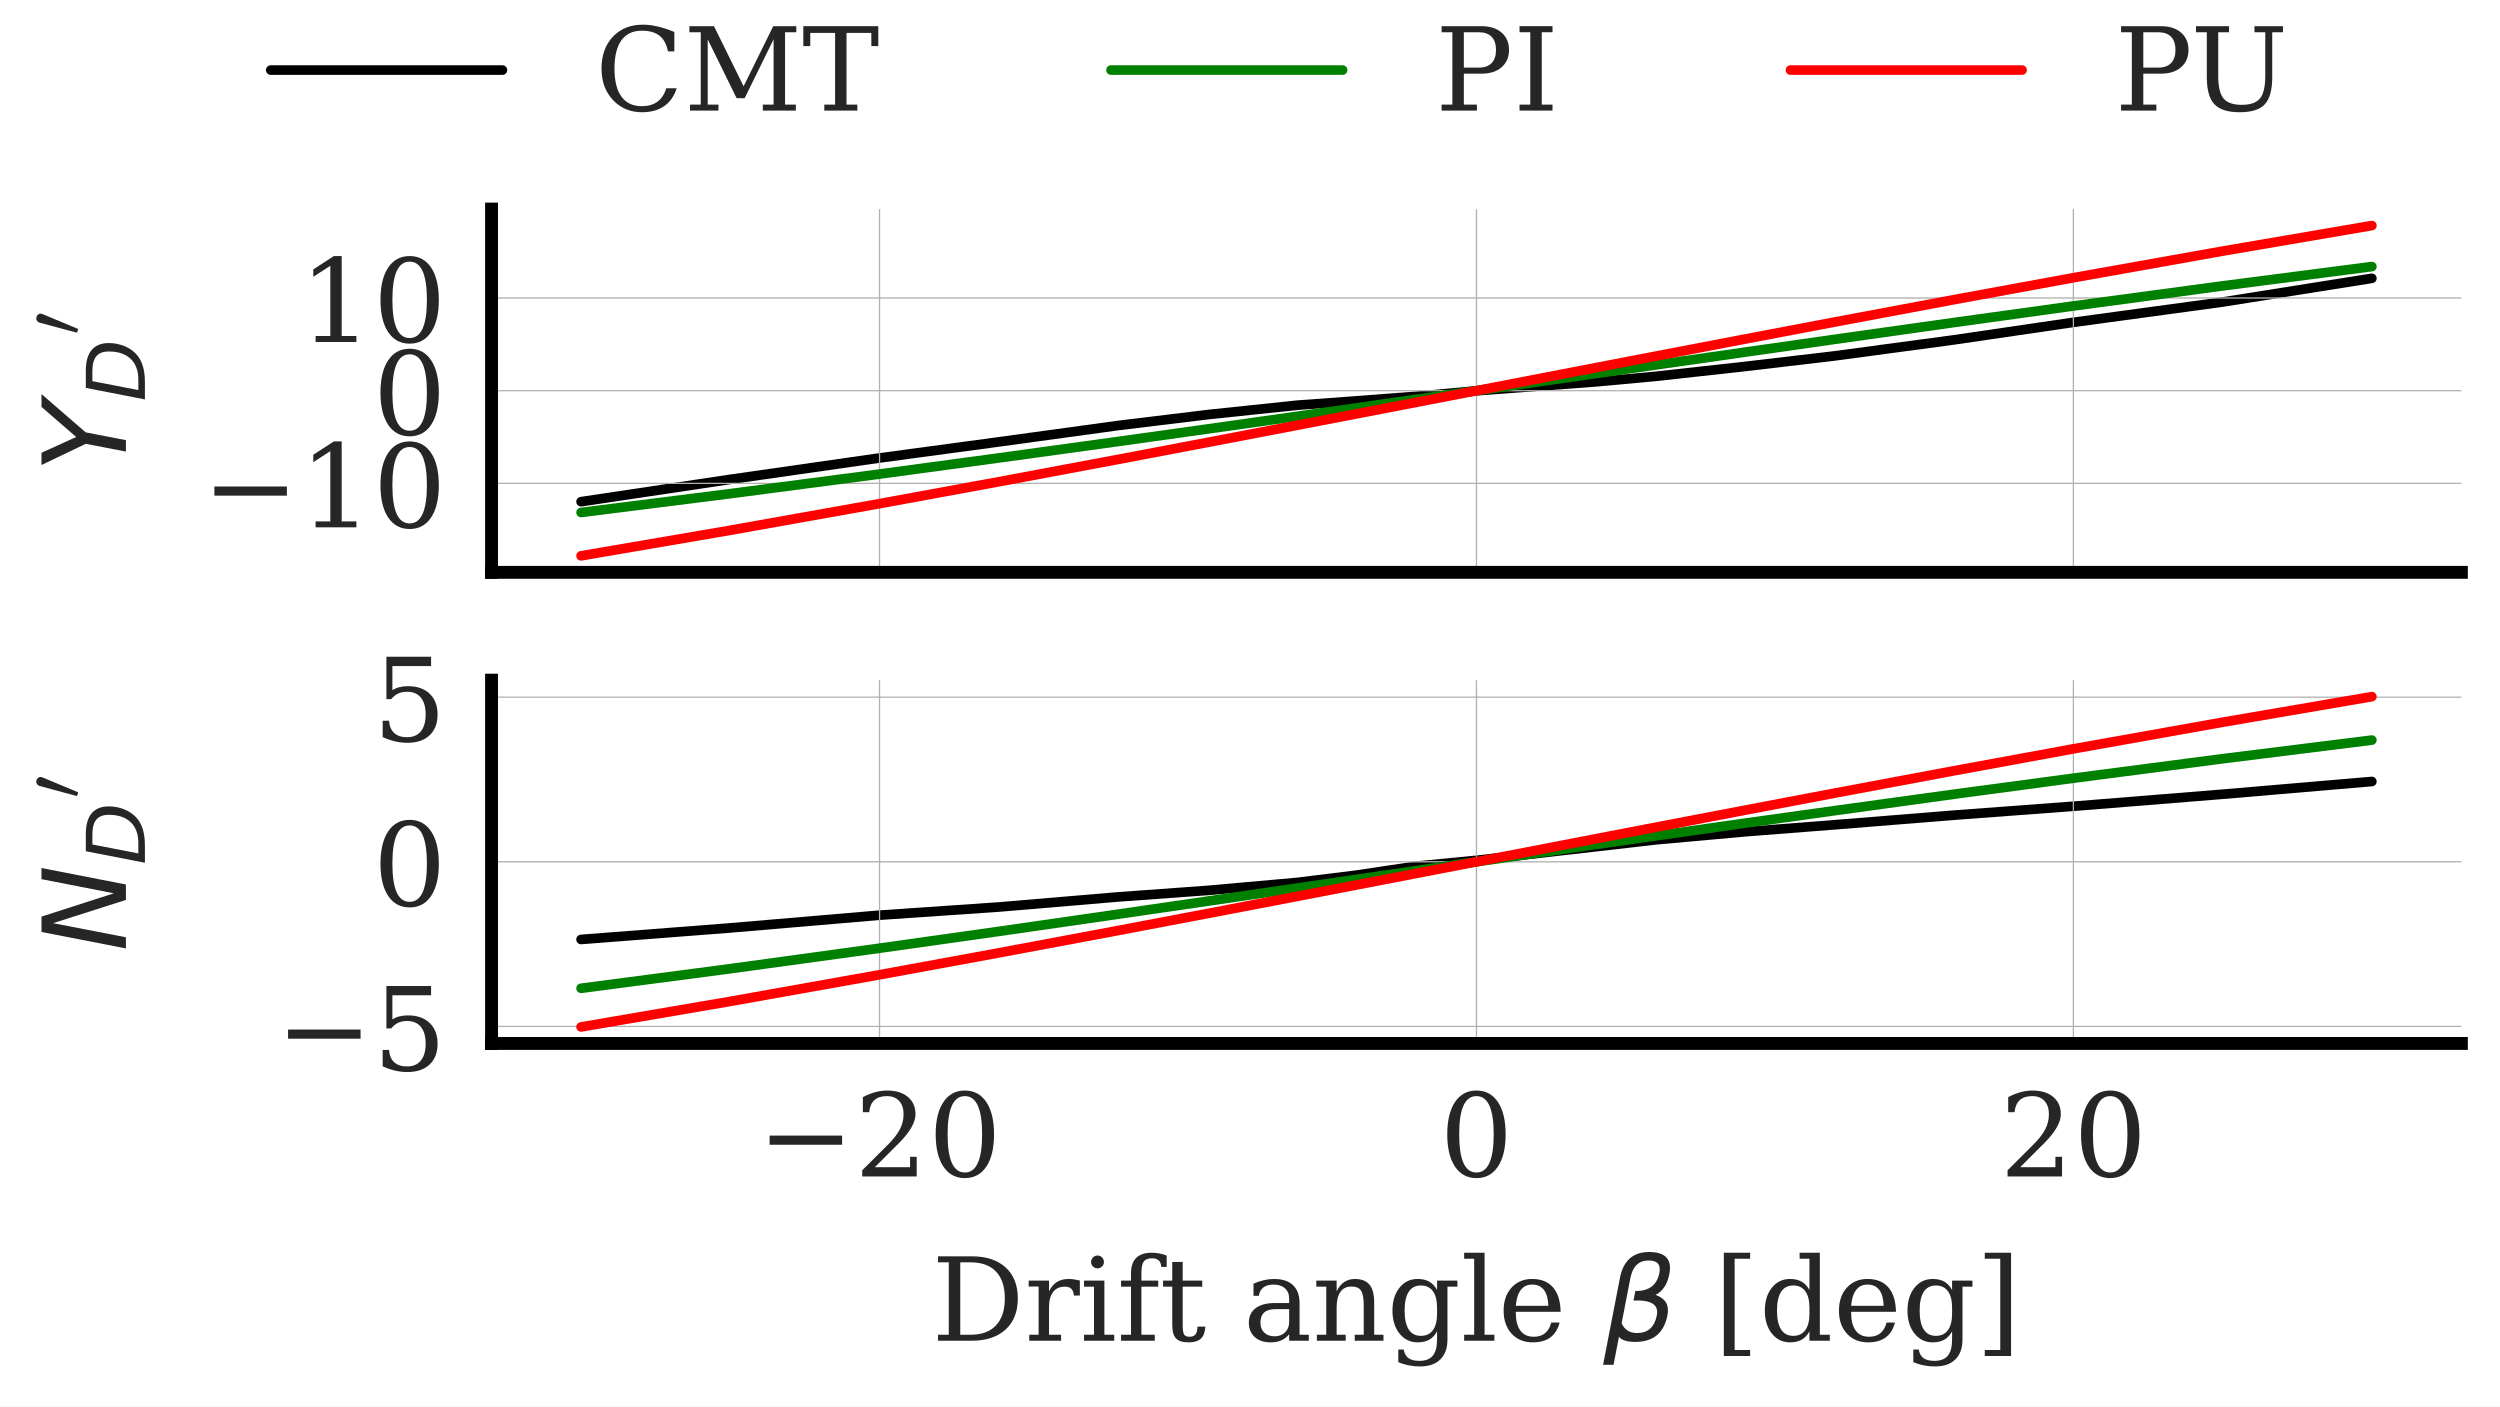
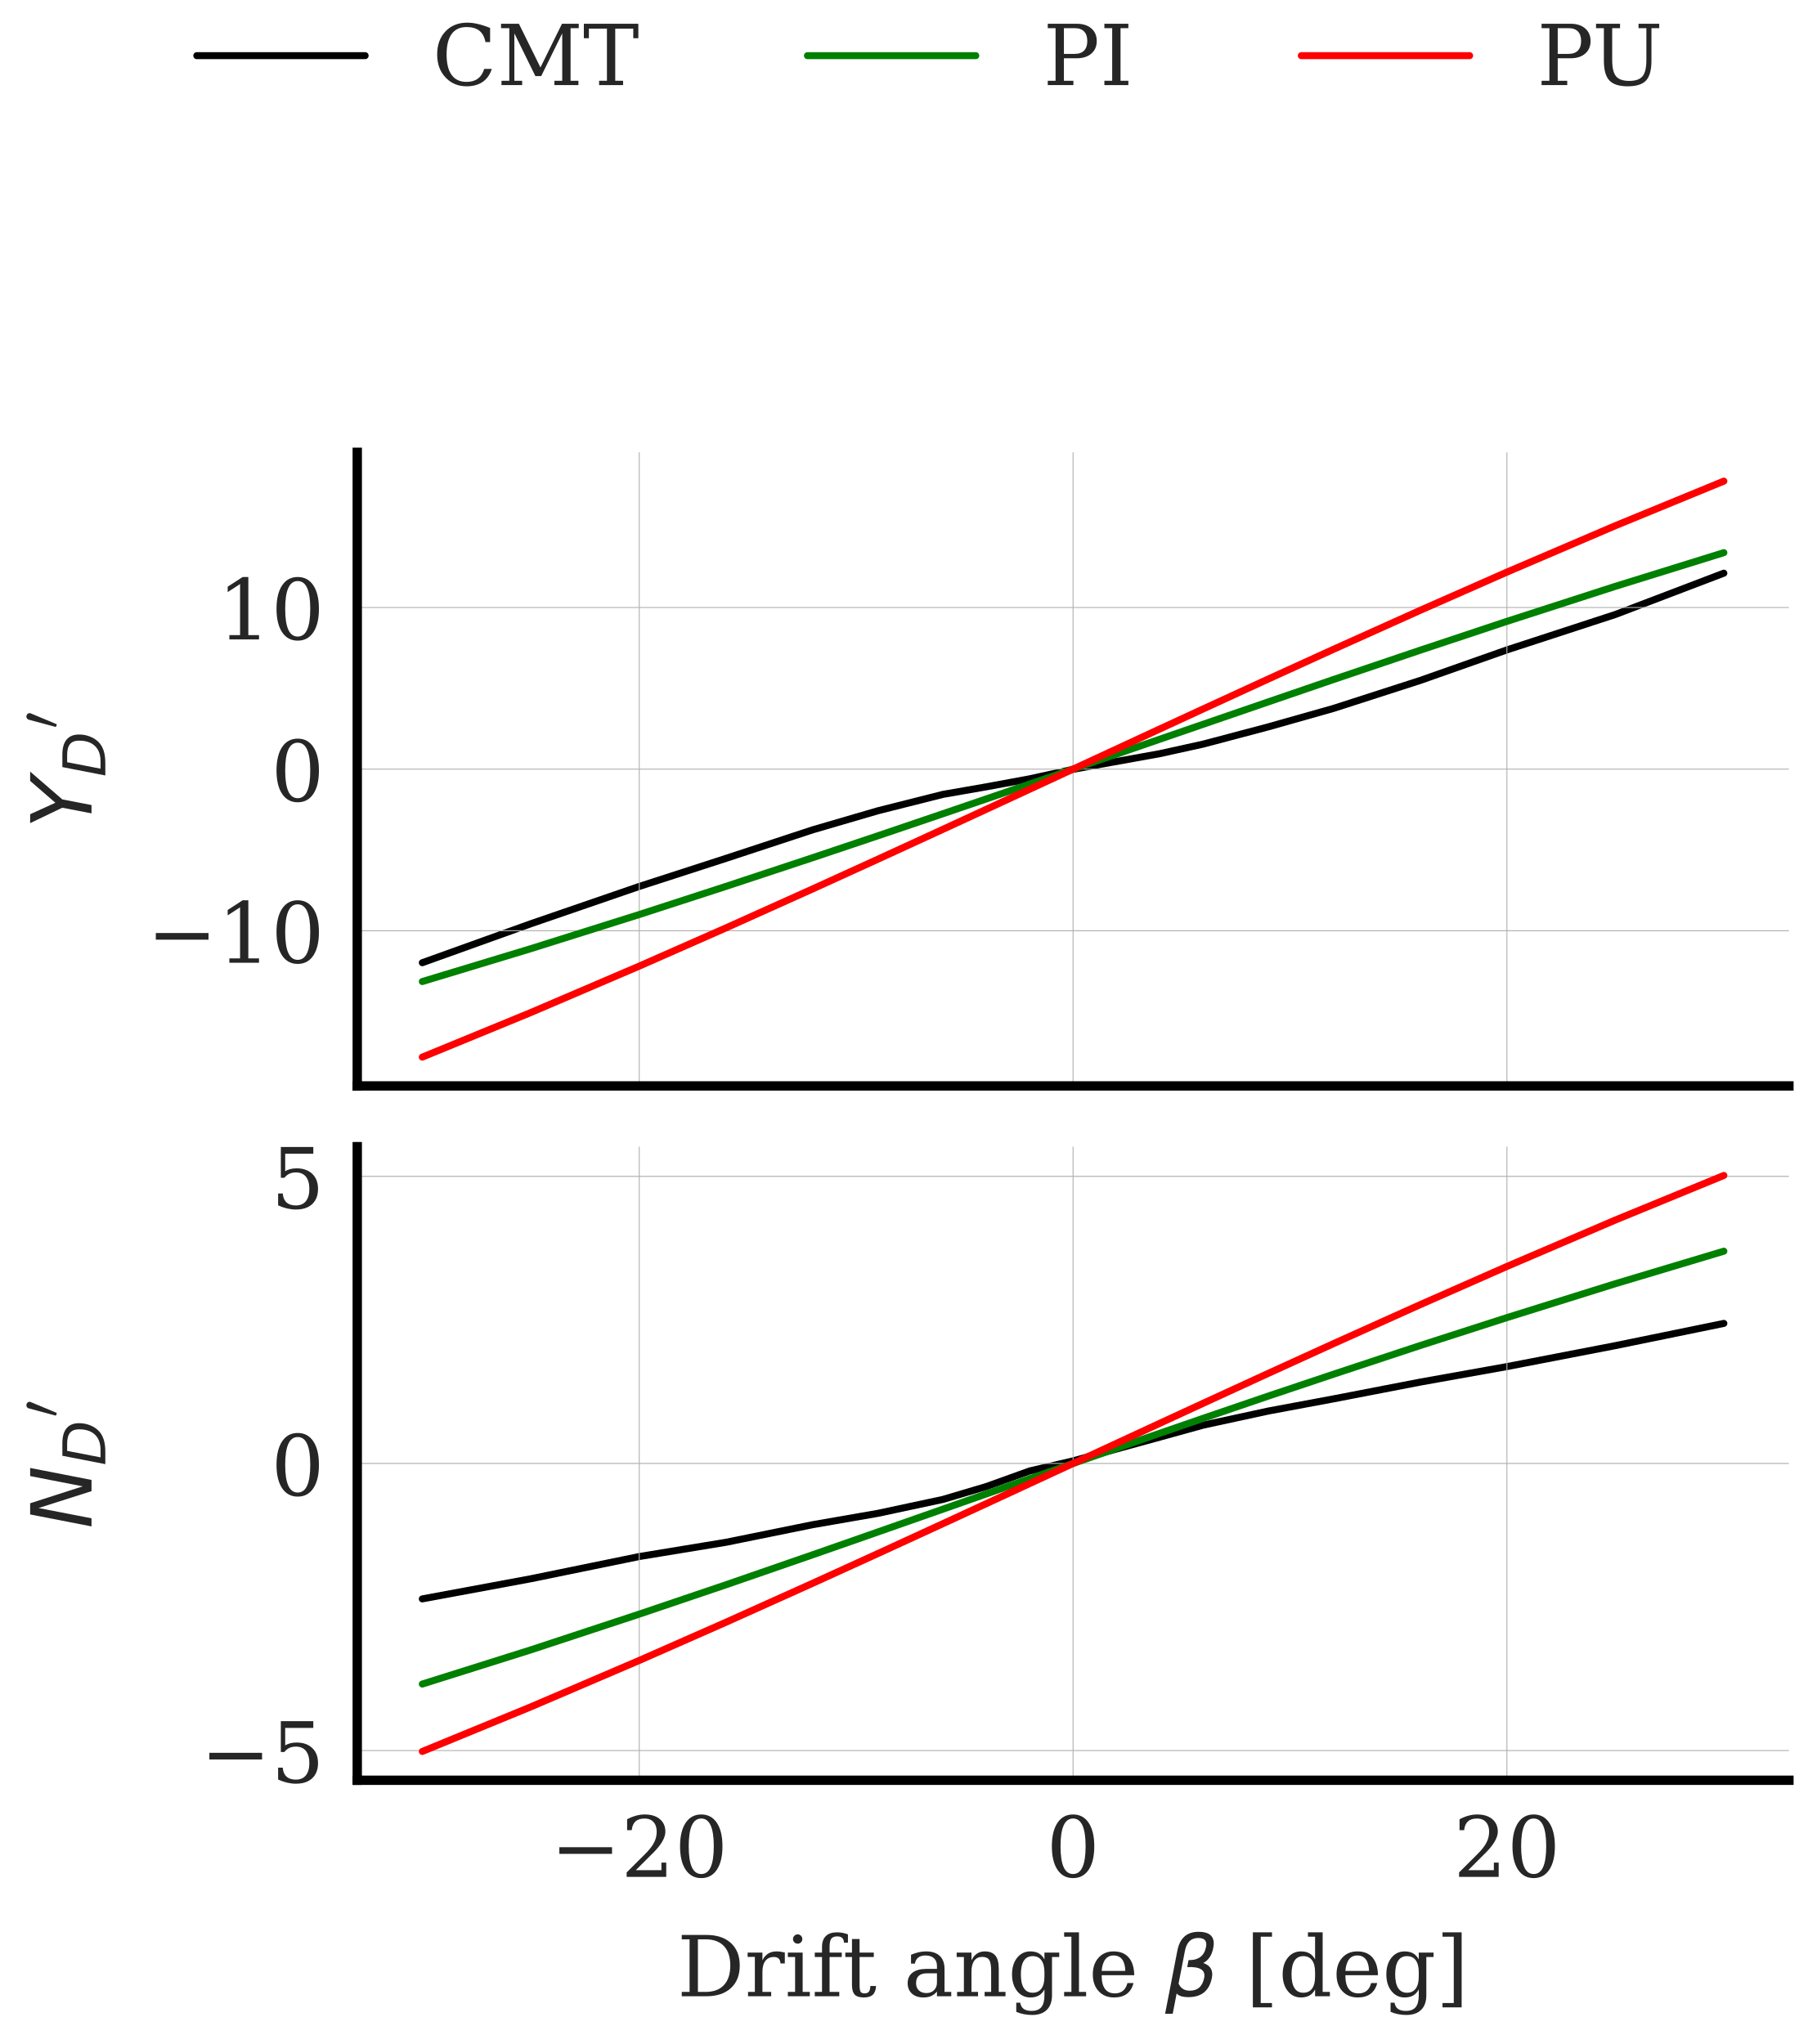
- <svg xmlns="http://www.w3.org/2000/svg" xmlns:xlink="http://www.w3.org/1999/xlink" width="194.31pt" height="109.312pt" viewBox="0 0 194.31 109.312" version="1.1">
+ <svg xmlns="http://www.w3.org/2000/svg" xmlns:xlink="http://www.w3.org/1999/xlink" width="194.31pt" height="218.623pt" viewBox="0 0 194.31 218.623" version="1.1">
  <defs>
    <style type="text/css">*{stroke-linejoin: round; stroke-linecap: butt}</style>
  </defs>
  <g id="figure_1">
    <g id="patch_1">
-       <path d="M 0 109.312  L 194.31 109.312  L 194.31 0  L 0 0  z " style="fill: #ffffff" />
+       <path d="M 0 218.623  L 194.31 218.623  L 194.31 0  L 0 0  z " style="fill: #ffffff" />
    </g>
    <g id="axes_1">
      <g id="patch_2">
-         <path d="M 38.205 44.484  L 191.309 44.484  L 191.309 16.247  L 38.205 16.247  z " style="fill: #ffffff" />
+         <path d="M 38.205 116.148  L 191.309 116.148  L 191.309 48.379  L 38.205 48.379  z " style="fill: #ffffff" />
      </g>
      <g id="line2d_1">
-         <path d="M 184.35 21.633  L 172.751 23.474  L 161.152 25.053  L 151.873 26.415  L 142.594 27.662  L 135.635 28.482  L 128.676 29.251  L 124.036 29.677  L 114.757 30.374  L 110.118 30.798  L 105.478 31.155  L 100.838 31.492  L 93.879 32.223  L 86.92 33.07  L 77.641 34.343  L 68.362 35.595  L 56.763 37.257  L 45.164 38.993  " clip-path="url(#p4f9ad8b077)" style="fill: none; stroke: #000000; stroke-width: 0.75; stroke-linecap: round" />
+         <path d="M 184.35 61.305  L 172.751 65.724  L 161.152 69.512  L 151.873 72.782  L 142.594 75.774  L 135.635 77.743  L 128.676 79.587  L 124.036 80.609  L 114.757 82.283  L 110.118 83.3  L 105.478 84.157  L 100.838 84.965  L 93.879 86.72  L 86.92 88.753  L 77.641 91.808  L 68.362 94.813  L 56.763 98.803  L 45.164 102.969  " clip-path="url(#p0993f2475d)" style="fill: none; stroke: #000000; stroke-width: 0.75; stroke-linecap: round" />
      </g>
      <g id="matplotlib.axis_1">
        <g id="xtick_1">
          <g id="line2d_2">
-             <path d="M 68.362 44.484  L 68.362 16.247  " clip-path="url(#p4f9ad8b077)" style="fill: none; stroke: #b0b0b0; stroke-width: 0.1; stroke-linecap: round" />
+             <path d="M 68.362 116.148  L 68.362 48.379  " clip-path="url(#p0993f2475d)" style="fill: none; stroke: #b0b0b0; stroke-width: 0.1; stroke-linecap: round" />
          </g>
          <g id="line2d_3" />
        </g>
        <g id="xtick_2">
          <g id="line2d_4">
-             <path d="M 114.757 44.484  L 114.757 16.247  " clip-path="url(#p4f9ad8b077)" style="fill: none; stroke: #b0b0b0; stroke-width: 0.1; stroke-linecap: round" />
+             <path d="M 114.757 116.148  L 114.757 48.379  " clip-path="url(#p0993f2475d)" style="fill: none; stroke: #b0b0b0; stroke-width: 0.1; stroke-linecap: round" />
          </g>
          <g id="line2d_5" />
        </g>
        <g id="xtick_3">
          <g id="line2d_6">
-             <path d="M 161.152 44.484  L 161.152 16.247  " clip-path="url(#p4f9ad8b077)" style="fill: none; stroke: #b0b0b0; stroke-width: 0.1; stroke-linecap: round" />
+             <path d="M 161.152 116.148  L 161.152 48.379  " clip-path="url(#p0993f2475d)" style="fill: none; stroke: #b0b0b0; stroke-width: 0.1; stroke-linecap: round" />
          </g>
          <g id="line2d_7" />
        </g>
      </g>
      <g id="matplotlib.axis_2">
        <g id="ytick_1">
          <g id="line2d_8">
-             <path d="M 38.205 37.57  L 191.309 37.57  " clip-path="url(#p4f9ad8b077)" style="fill: none; stroke: #b0b0b0; stroke-width: 0.1; stroke-linecap: round" />
+             <path d="M 38.205 99.552  L 191.309 99.552  " clip-path="url(#p0993f2475d)" style="fill: none; stroke: #b0b0b0; stroke-width: 0.1; stroke-linecap: round" />
          </g>
          <g id="line2d_9" />
          <g id="text_1">
-             <g style="fill: #262626" transform="translate(15.71055 40.98881) scale(0.09 -0.09)">
+             <g style="fill: #262626" transform="translate(15.71055 102.9715) scale(0.09 -0.09)">
              <defs>
                <path id="DejaVuSerif-2212" d="M 678 2259  L 4684 2259  L 4684 1753  L 678 1753  L 678 2259  z " transform="scale(0.015625)" />
                <path id="DejaVuSerif-31" d="M 909 0  L 909 331  L 1722 331  L 1722 4213  L 781 3603  L 781 4013  L 1919 4750  L 2350 4750  L 2350 331  L 3163 331  L 3163 0  L 909 0  z " transform="scale(0.015625)" />
                <path id="DejaVuSerif-30" d="M 2034 219  Q 2513 219 2750 744  Q 2988 1269 2988 2328  Q 2988 3391 2750 3916  Q 2513 4441 2034 4441  Q 1556 4441 1318 3916  Q 1081 3391 1081 2328  Q 1081 1269 1318 744  Q 1556 219 2034 219  z M 2034 -91  Q 1275 -91 848 546  Q 422 1184 422 2328  Q 422 3475 848 4112  Q 1275 4750 2034 4750  Q 2797 4750 3222 4112  Q 3647 3475 3647 2328  Q 3647 1184 3222 546  Q 2797 -91 2034 -91  z " transform="scale(0.015625)" />
              </defs>
              <use xlink:href="#DejaVuSerif-2212" />
              <use xlink:href="#DejaVuSerif-31" x="83.789" />
              <use xlink:href="#DejaVuSerif-30" x="147.412" />
            </g>
          </g>
        </g>
        <g id="ytick_2">
          <g id="line2d_10">
-             <path d="M 38.205 30.366  L 191.309 30.366  " clip-path="url(#p4f9ad8b077)" style="fill: none; stroke: #b0b0b0; stroke-width: 0.1; stroke-linecap: round" />
+             <path d="M 38.205 82.263  L 191.309 82.263  " clip-path="url(#p0993f2475d)" style="fill: none; stroke: #b0b0b0; stroke-width: 0.1; stroke-linecap: round" />
          </g>
          <g id="line2d_11" />
          <g id="text_2">
-             <g style="fill: #262626" transform="translate(28.97852 33.78508) scale(0.09 -0.09)">
+             <g style="fill: #262626" transform="translate(28.97852 85.6827) scale(0.09 -0.09)">
              <use xlink:href="#DejaVuSerif-30" />
            </g>
          </g>
        </g>
        <g id="ytick_3">
          <g id="line2d_12">
-             <path d="M 38.205 23.162  L 191.309 23.162  " clip-path="url(#p4f9ad8b077)" style="fill: none; stroke: #b0b0b0; stroke-width: 0.1; stroke-linecap: round" />
+             <path d="M 38.205 64.975  L 191.309 64.975  " clip-path="url(#p0993f2475d)" style="fill: none; stroke: #b0b0b0; stroke-width: 0.1; stroke-linecap: round" />
          </g>
          <g id="line2d_13" />
          <g id="text_3">
-             <g style="fill: #262626" transform="translate(23.25227 26.58134) scale(0.09 -0.09)">
+             <g style="fill: #262626" transform="translate(23.25227 68.39385) scale(0.09 -0.09)">
              <use xlink:href="#DejaVuSerif-31" />
              <use xlink:href="#DejaVuSerif-30" x="63.623" />
            </g>
          </g>
        </g>
        <g id="text_4">
-           <g style="fill: #262626" transform="translate(9.838834 36.71078) rotate(-90) scale(0.09 -0.09)">
+           <g style="fill: #262626" transform="translate(9.838834 88.6084) rotate(-90) scale(0.09 -0.09)">
            <defs>
              <path id="DejaVuSans-Oblique-59" d="M 403 4666  L 1081 4666  L 1953 2747  L 3616 4666  L 4325 4666  L 2209 2222  L 1778 0  L 1147 0  L 1575 2222  L 403 4666  z " transform="scale(0.015625)" />
              <path id="DejaVuSans-Oblique-44" d="M 1081 4666  L 2438 4666  Q 3519 4666 4070 4208  Q 4622 3750 4622 2847  Q 4622 2250 4412 1698  Q 4203 1147 3834 769  Q 3463 381 2891 190  Q 2319 0 1538 0  L 172 0  L 1081 4666  z M 1613 4147  L 909 519  L 1734 519  Q 2794 519 3375 1128  Q 3956 1738 3956 2847  Q 3956 3519 3581 3833  Q 3206 4147 2406 4147  L 1613 4147  z " transform="scale(0.015625)" />
              <path id="Cmsy10-30" d="M 225 347  Q 184 359 184 409  L 966 3316  Q 1003 3434 1093 3506  Q 1184 3578 1300 3578  Q 1450 3578 1564 3479  Q 1678 3381 1678 3231  Q 1678 3166 1644 3084  L 488 319  Q 466 275 428 275  Q 394 275 320 306  Q 247 338 225 347  z " transform="scale(0.015625)" />
            </defs>
            <use xlink:href="#DejaVuSans-Oblique-59" transform="translate(0 0.584375)" />
            <use xlink:href="#DejaVuSans-Oblique-44" transform="translate(61.08398 -15.82188) scale(0.7)" />
            <use xlink:href="#Cmsy10-30" transform="translate(118.6768 38.86563) scale(0.7)" />
          </g>
        </g>
      </g>
      <g id="line2d_14">
-         <path d="M 184.35 20.719  L 172.751 22.22  L 161.152 23.781  L 151.873 25.067  L 142.594 26.375  L 135.635 27.369  L 128.676 28.366  L 124.036 29.032  L 114.757 30.366  L 110.118 31.03  L 105.478 31.693  L 100.838 32.354  L 93.879 33.338  L 86.92 34.312  L 77.641 35.591  L 68.362 36.846  L 56.763 38.368  L 45.164 39.833  " clip-path="url(#p4f9ad8b077)" style="fill: none; stroke: #008000; stroke-width: 0.75; stroke-linecap: round" />
+         <path d="M 184.35 59.112  L 172.751 62.713  L 161.152 66.46  L 151.873 69.547  L 142.594 72.685  L 135.635 75.071  L 128.676 77.464  L 124.036 79.063  L 114.757 82.263  L 110.118 83.859  L 105.478 85.45  L 100.838 87.035  L 93.879 89.397  L 86.92 91.734  L 77.641 94.805  L 68.362 97.817  L 56.763 101.469  L 45.164 104.984  " clip-path="url(#p0993f2475d)" style="fill: none; stroke: #008000; stroke-width: 0.75; stroke-linecap: round" />
      </g>
      <g id="line2d_15">
-         <path d="M 184.35 17.531  L 172.751 19.517  L 161.152 21.586  L 151.873 23.29  L 142.594 25.029  L 135.635 26.35  L 128.676 27.683  L 124.036 28.575  L 114.757 30.366  L 110.118 31.262  L 105.478 32.156  L 100.838 33.049  L 93.879 34.381  L 86.92 35.703  L 77.641 37.441  L 68.362 39.145  L 56.763 41.214  L 45.164 43.201  " clip-path="url(#p4f9ad8b077)" style="fill: none; stroke: #ff0000; stroke-width: 0.75; stroke-linecap: round" />
+         <path d="M 184.35 51.46  L 172.751 56.227  L 161.152 61.192  L 151.873 65.282  L 142.594 69.454  L 135.635 72.626  L 128.676 75.824  L 124.036 77.966  L 114.757 82.263  L 110.118 84.413  L 105.478 86.561  L 100.838 88.703  L 93.879 91.901  L 86.92 95.072  L 77.641 99.245  L 68.362 103.334  L 56.763 108.3  L 45.164 113.067  " clip-path="url(#p0993f2475d)" style="fill: none; stroke: #ff0000; stroke-width: 0.75; stroke-linecap: round" />
      </g>
      <g id="patch_3">
-         <path d="M 38.205 44.484  L 38.205 16.247  " style="fill: none; stroke: #000000; stroke-linejoin: miter; stroke-linecap: square" />
+         <path d="M 38.205 116.148  L 38.205 48.379  " style="fill: none; stroke: #000000; stroke-linejoin: miter; stroke-linecap: square" />
      </g>
      <g id="patch_4">
-         <path d="M 38.205 44.484  L 191.309 44.484  " style="fill: none; stroke: #000000; stroke-linejoin: miter; stroke-linecap: square" />
+         <path d="M 38.205 116.148  L 191.309 116.148  " style="fill: none; stroke: #000000; stroke-linejoin: miter; stroke-linecap: square" />
      </g>
      <g id="legend_1">
        <g id="line2d_16">
-           <path d="M 21.047 5.446  L 30.047 5.446  L 39.047 5.446  " style="fill: none; stroke: #000000; stroke-width: 0.75; stroke-linecap: round" />
+           <path d="M 21.047 5.953  L 30.047 5.953  L 39.047 5.953  " style="fill: none; stroke: #000000; stroke-width: 0.75; stroke-linecap: round" />
        </g>
        <g id="text_5">
-           <g style="fill: #262626" transform="translate(46.24748 8.596231) scale(0.09 -0.09)">
+           <g style="fill: #262626" transform="translate(46.24748 9.103033) scale(0.09 -0.09)">
            <defs>
              <path id="DejaVuSerif-43" d="M 4513 1234  Q 4306 581 3820 245  Q 3334 -91 2591 -91  Q 2134 -91 1743 65  Q 1353 222 1050 525  Q 700 875 529 1320  Q 359 1766 359 2328  Q 359 3416 987 4083  Q 1616 4750 2644 4750  Q 3025 4750 3456 4650  Q 3888 4550 4384 4347  L 4384 3272  L 4031 3272  Q 3916 3859 3567 4137  Q 3219 4416 2591 4416  Q 1844 4416 1459 3886  Q 1075 3356 1075 2328  Q 1075 1303 1459 773  Q 1844 244 2591 244  Q 3113 244 3450 492  Q 3788 741 3938 1234  L 4513 1234  z " transform="scale(0.015625)" />
              <path id="DejaVuSerif-4d" d="M 353 0  L 353 331  L 947 331  L 947 4331  L 319 4331  L 319 4666  L 1678 4666  L 3316 1344  L 4953 4666  L 6228 4666  L 6228 4331  L 5606 4331  L 5606 331  L 6203 331  L 6203 0  L 4378 0  L 4378 331  L 4972 331  L 4972 3938  L 3372 684  L 2931 684  L 1331 3938  L 1331 331  L 1925 331  L 1925 0  L 353 0  z " transform="scale(0.015625)" />
              <path id="DejaVuSerif-54" d="M 1222 0  L 1222 331  L 1819 331  L 1819 4294  L 447 4294  L 447 3566  L 63 3566  L 63 4666  L 4206 4666  L 4206 3566  L 3822 3566  L 3822 4294  L 2450 4294  L 2450 331  L 3047 331  L 3047 0  L 1222 0  z " transform="scale(0.015625)" />
            </defs>
            <use xlink:href="#DejaVuSerif-43" />
            <use xlink:href="#DejaVuSerif-4d" x="76.514" />
            <use xlink:href="#DejaVuSerif-54" x="178.906" />
          </g>
        </g>
        <g id="line2d_17">
-           <path d="M 86.352 5.446  L 95.352 5.446  L 104.352 5.446  " style="fill: none; stroke: #008000; stroke-width: 0.75; stroke-linecap: round" />
+           <path d="M 86.352 5.953  L 95.352 5.953  L 104.352 5.953  " style="fill: none; stroke: #008000; stroke-width: 0.75; stroke-linecap: round" />
        </g>
        <g id="text_6">
-           <g style="fill: #262626" transform="translate(111.5523 8.596231) scale(0.09 -0.09)">
+           <g style="fill: #262626" transform="translate(111.5523 9.103033) scale(0.09 -0.09)">
            <defs>
              <path id="DejaVuSerif-50" d="M 1581 2375  L 2406 2375  Q 2872 2375 3115 2626  Q 3359 2878 3359 3353  Q 3359 3831 3115 4081  Q 2872 4331 2406 4331  L 1581 4331  L 1581 2375  z M 353 0  L 353 331  L 947 331  L 947 4331  L 353 4331  L 353 4666  L 2559 4666  Q 3259 4666 3668 4311  Q 4078 3956 4078 3353  Q 4078 2753 3668 2397  Q 3259 2041 2559 2041  L 1581 2041  L 1581 331  L 2303 331  L 2303 0  L 353 0  z " transform="scale(0.015625)" />
              <path id="DejaVuSerif-49" d="M 1581 331  L 2175 331  L 2175 0  L 353 0  L 353 331  L 947 331  L 947 4331  L 353 4331  L 353 4666  L 2175 4666  L 2175 4331  L 1581 4331  L 1581 331  z " transform="scale(0.015625)" />
            </defs>
            <use xlink:href="#DejaVuSerif-50" />
            <use xlink:href="#DejaVuSerif-49" x="67.285" />
          </g>
        </g>
        <g id="line2d_18">
-           <path d="M 139.163 5.446  L 148.163 5.446  L 157.163 5.446  " style="fill: none; stroke: #ff0000; stroke-width: 0.75; stroke-linecap: round" />
+           <path d="M 139.163 5.953  L 148.163 5.953  L 157.163 5.953  " style="fill: none; stroke: #ff0000; stroke-width: 0.75; stroke-linecap: round" />
        </g>
        <g id="text_7">
-           <g style="fill: #262626" transform="translate(164.3626 8.596231) scale(0.09 -0.09)">
+           <g style="fill: #262626" transform="translate(164.3626 9.103033) scale(0.09 -0.09)">
            <defs>
              <path id="DejaVuSerif-55" d="M 897 4331  L 300 4331  L 300 4666  L 2125 4666  L 2125 4331  L 1528 4331  L 1528 1919  Q 1528 1025 1820 672  Q 2113 319 2828 319  Q 3544 319 3836 672  Q 4128 1025 4128 1919  L 4128 4331  L 3531 4331  L 3531 4666  L 5106 4666  L 5106 4331  L 4513 4331  L 4513 1856  Q 4513 791 4103 350  Q 3694 -91 2713 -91  Q 1731 -91 1314 353  Q 897 797 897 1856  L 897 4331  z " transform="scale(0.015625)" />
            </defs>
            <use xlink:href="#DejaVuSerif-50" />
            <use xlink:href="#DejaVuSerif-55" x="65.535" />
          </g>
        </g>
      </g>
    </g>
    <g id="axes_2">
      <g id="patch_5">
-         <path d="M 38.205 81.101  L 191.309 81.101  L 191.309 52.864  L 38.205 52.864  z " style="fill: #ffffff" />
+         <path d="M 38.205 190.413  L 191.309 190.413  L 191.309 122.644  L 38.205 122.644  z " style="fill: #ffffff" />
      </g>
      <g id="line2d_19">
-         <path d="M 184.35 60.741  L 172.751 61.731  L 161.152 62.666  L 151.873 63.357  L 142.594 64.105  L 135.635 64.647  L 128.676 65.275  L 124.036 65.809  L 114.757 66.867  L 110.118 67.317  L 105.478 68.012  L 100.838 68.586  L 93.879 69.206  L 86.92 69.711  L 77.641 70.496  L 68.362 71.131  L 56.763 72.121  L 45.164 73.018  " clip-path="url(#p9f7cfa74dd)" style="fill: none; stroke: #000000; stroke-width: 0.75; stroke-linecap: round" />
+         <path d="M 184.35 141.549  L 172.751 143.926  L 161.152 146.168  L 151.873 147.828  L 142.594 149.622  L 135.635 150.922  L 128.676 152.429  L 124.036 153.712  L 114.757 156.25  L 110.118 157.331  L 105.478 158.999  L 100.838 160.376  L 93.879 161.865  L 86.92 163.076  L 77.641 164.96  L 68.362 166.485  L 56.763 168.862  L 45.164 171.014  " clip-path="url(#pa6d1ea13ea)" style="fill: none; stroke: #000000; stroke-width: 0.75; stroke-linecap: round" />
      </g>
      <g id="matplotlib.axis_3">
        <g id="xtick_4">
          <g id="line2d_20">
-             <path d="M 68.362 81.101  L 68.362 52.864  " clip-path="url(#p9f7cfa74dd)" style="fill: none; stroke: #b0b0b0; stroke-width: 0.1; stroke-linecap: round" />
+             <path d="M 68.362 190.413  L 68.362 122.644  " clip-path="url(#pa6d1ea13ea)" style="fill: none; stroke: #b0b0b0; stroke-width: 0.1; stroke-linecap: round" />
          </g>
          <g id="line2d_21" />
          <g id="text_8">
-             <g style="fill: #262626" transform="translate(58.86463 91.43959) scale(0.09 -0.09)">
+             <g style="fill: #262626" transform="translate(58.86463 200.7511) scale(0.09 -0.09)">
              <defs>
                <path id="DejaVuSerif-32" d="M 819 3553  L 469 3553  L 469 4384  Q 803 4563 1142 4656  Q 1481 4750 1806 4750  Q 2534 4750 2956 4397  Q 3378 4044 3378 3438  Q 3378 2753 2422 1800  Q 2347 1728 2309 1691  L 1131 513  L 3078 513  L 3078 1088  L 3444 1088  L 3444 0  L 434 0  L 434 341  L 1850 1753  Q 2319 2222 2519 2614  Q 2719 3006 2719 3438  Q 2719 3909 2473 4175  Q 2228 4441 1797 4441  Q 1350 4441 1106 4219  Q 863 3997 819 3553  z " transform="scale(0.015625)" />
              </defs>
              <use xlink:href="#DejaVuSerif-2212" />
              <use xlink:href="#DejaVuSerif-32" x="83.789" />
              <use xlink:href="#DejaVuSerif-30" x="147.412" />
            </g>
          </g>
        </g>
        <g id="xtick_5">
          <g id="line2d_22">
-             <path d="M 114.757 81.101  L 114.757 52.864  " clip-path="url(#p9f7cfa74dd)" style="fill: none; stroke: #b0b0b0; stroke-width: 0.1; stroke-linecap: round" />
+             <path d="M 114.757 190.413  L 114.757 122.644  " clip-path="url(#pa6d1ea13ea)" style="fill: none; stroke: #b0b0b0; stroke-width: 0.1; stroke-linecap: round" />
          </g>
          <g id="line2d_23" />
          <g id="text_9">
-             <g style="fill: #262626" transform="translate(111.894 91.43959) scale(0.09 -0.09)">
+             <g style="fill: #262626" transform="translate(111.894 200.7511) scale(0.09 -0.09)">
              <use xlink:href="#DejaVuSerif-30" />
            </g>
          </g>
        </g>
        <g id="xtick_6">
          <g id="line2d_24">
-             <path d="M 161.152 81.101  L 161.152 52.864  " clip-path="url(#p9f7cfa74dd)" style="fill: none; stroke: #b0b0b0; stroke-width: 0.1; stroke-linecap: round" />
+             <path d="M 161.152 190.413  L 161.152 122.644  " clip-path="url(#pa6d1ea13ea)" style="fill: none; stroke: #b0b0b0; stroke-width: 0.1; stroke-linecap: round" />
          </g>
          <g id="line2d_25" />
          <g id="text_10">
-             <g style="fill: #262626" transform="translate(155.4262 91.43959) scale(0.09 -0.09)">
+             <g style="fill: #262626" transform="translate(155.4262 200.7511) scale(0.09 -0.09)">
              <use xlink:href="#DejaVuSerif-32" />
              <use xlink:href="#DejaVuSerif-30" x="63.623" />
            </g>
          </g>
        </g>
        <g id="text_11">
-           <g style="fill: #262626" transform="translate(72.41209 104.2413) scale(0.09 -0.09)">
+           <g style="fill: #262626" transform="translate(72.41209 213.5529) scale(0.09 -0.09)">
            <defs>
              <path id="DejaVuSerif-44" d="M 1581 331  L 2163 331  Q 3072 331 3558 850  Q 4044 1369 4044 2338  Q 4044 3306 3559 3818  Q 3075 4331 2163 4331  L 1581 4331  L 1581 331  z M 353 0  L 353 331  L 947 331  L 947 4331  L 353 4331  L 353 4666  L 2209 4666  Q 3416 4666 4089 4050  Q 4763 3434 4763 2338  Q 4763 1238 4088 619  Q 3413 0 2209 0  L 353 0  z " transform="scale(0.015625)" />
              <path id="DejaVuSerif-72" d="M 3059 3328  L 3059 2497  L 2728 2497  Q 2713 2744 2591 2866  Q 2469 2988 2234 2988  Q 1809 2988 1582 2694  Q 1356 2400 1356 1850  L 1356 331  L 2022 331  L 2022 0  L 263 0  L 263 331  L 781 331  L 781 2994  L 231 2994  L 231 3322  L 1356 3322  L 1356 2731  Q 1525 3078 1790 3245  Q 2056 3413 2438 3413  Q 2578 3413 2733 3391  Q 2888 3369 3059 3328  z " transform="scale(0.015625)" />
              <path id="DejaVuSerif-69" d="M 622 4353  Q 622 4497 726 4603  Q 831 4709 978 4709  Q 1122 4709 1226 4603  Q 1331 4497 1331 4353  Q 1331 4206 1228 4103  Q 1125 4000 978 4000  Q 831 4000 726 4103  Q 622 4206 622 4353  z M 1356 331  L 1900 331  L 1900 0  L 231 0  L 231 331  L 781 331  L 781 2988  L 231 2988  L 231 3322  L 1356 3322  L 1356 331  z " transform="scale(0.015625)" />
              <path id="DejaVuSerif-66" d="M 2753 4078  L 2450 4078  Q 2447 4313 2317 4434  Q 2188 4556 1941 4556  Q 1619 4556 1487 4379  Q 1356 4203 1356 3750  L 1356 3322  L 2284 3322  L 2284 2988  L 1356 2988  L 1356 331  L 2094 331  L 2094 0  L 231 0  L 231 331  L 781 331  L 781 2988  L 231 2988  L 231 3322  L 781 3322  L 781 3738  Q 781 4294 1070 4578  Q 1359 4863 1919 4863  Q 2128 4863 2337 4825  Q 2547 4788 2753 4709  L 2753 4078  z " transform="scale(0.015625)" />
              <path id="DejaVuSerif-74" d="M 691 2988  L 184 2988  L 184 3322  L 691 3322  L 691 4353  L 1269 4353  L 1269 3322  L 2350 3322  L 2350 2988  L 1269 2988  L 1269 878  Q 1269 456 1350 337  Q 1431 219 1650 219  Q 1875 219 1978 351  Q 2081 484 2088 781  L 2522 781  Q 2497 328 2275 118  Q 2053 -91 1600 -91  Q 1103 -91 897 129  Q 691 350 691 878  L 691 2988  z " transform="scale(0.015625)" />
              <path id="DejaVuSerif-20" transform="scale(0.015625)" />
              <path id="DejaVuSerif-61" d="M 2547 1044  L 2547 1747  L 1806 1747  Q 1378 1747 1168 1562  Q 959 1378 959 997  Q 959 650 1171 447  Q 1384 244 1747 244  Q 2106 244 2326 466  Q 2547 688 2547 1044  z M 3122 2075  L 3122 331  L 3634 331  L 3634 0  L 2547 0  L 2547 359  Q 2356 128 2106 18  Q 1856 -91 1522 -91  Q 969 -91 644 203  Q 319 497 319 997  Q 319 1513 691 1797  Q 1063 2081 1741 2081  L 2547 2081  L 2547 2309  Q 2547 2688 2317 2895  Q 2088 3103 1672 3103  Q 1328 3103 1125 2947  Q 922 2791 872 2484  L 575 2484  L 575 3156  Q 875 3284 1158 3348  Q 1441 3413 1709 3413  Q 2400 3413 2761 3070  Q 3122 2728 3122 2075  z " transform="scale(0.015625)" />
              <path id="DejaVuSerif-6e" d="M 263 0  L 263 331  L 781 331  L 781 2988  L 231 2988  L 231 3322  L 1356 3322  L 1356 2731  Q 1516 3069 1770 3241  Q 2025 3413 2363 3413  Q 2913 3413 3172 3097  Q 3431 2781 3431 2113  L 3431 331  L 3944 331  L 3944 0  L 2356 0  L 2356 331  L 2853 331  L 2853 1931  Q 2853 2541 2703 2767  Q 2553 2994 2175 2994  Q 1775 2994 1565 2701  Q 1356 2409 1356 1850  L 1356 331  L 1856 331  L 1856 0  L 263 0  z " transform="scale(0.015625)" />
              <path id="DejaVuSerif-67" d="M 3359 2988  L 3359 72  Q 3359 -644 2965 -1033  Q 2572 -1422 1844 -1422  Q 1516 -1422 1216 -1362  Q 916 -1303 641 -1184  L 641 -488  L 941 -488  Q 997 -813 1206 -963  Q 1416 -1113 1806 -1113  Q 2313 -1113 2548 -827  Q 2784 -541 2784 72  L 2784 519  Q 2616 206 2355 57  Q 2094 -91 1709 -91  Q 1097 -91 708 395  Q 319 881 319 1663  Q 319 2444 706 2928  Q 1094 3413 1709 3413  Q 2094 3413 2355 3264  Q 2616 3116 2784 2803  L 2784 3322  L 3909 3322  L 3909 2988  L 3359 2988  z M 2784 1825  Q 2784 2422 2554 2737  Q 2325 3053 1888 3053  Q 1444 3053 1217 2703  Q 991 2353 991 1663  Q 991 975 1217 622  Q 1444 269 1888 269  Q 2325 269 2554 583  Q 2784 897 2784 1497  L 2784 1825  z " transform="scale(0.015625)" />
              <path id="DejaVuSerif-6c" d="M 1313 331  L 1856 331  L 1856 0  L 184 0  L 184 331  L 738 331  L 738 4531  L 184 4531  L 184 4863  L 1313 4863  L 1313 331  z " transform="scale(0.015625)" />
              <path id="DejaVuSerif-65" d="M 3469 1600  L 991 1600  L 991 1575  Q 991 903 1244 561  Q 1497 219 1991 219  Q 2369 219 2611 417  Q 2853 616 2950 1006  L 3413 1006  Q 3275 459 2904 184  Q 2534 -91 1931 -91  Q 1203 -91 761 389  Q 319 869 319 1663  Q 319 2450 753 2931  Q 1188 3413 1894 3413  Q 2647 3413 3050 2948  Q 3453 2484 3469 1600  z M 2791 1931  Q 2772 2513 2545 2808  Q 2319 3103 1894 3103  Q 1497 3103 1269 2806  Q 1041 2509 991 1931  L 2791 1931  z " transform="scale(0.015625)" />
              <path id="DejaVuSans-Oblique-3b2" d="M 872 216  L 572 -1331  L -6 -1331  L 928 3478  Q 1206 4903 2538 4903  Q 3888 4903 3659 3700  Q 3503 2844 2894 2531  Q 3713 2250 3553 1416  Q 3272 -69 1759 -66  Q 1097 -63 872 216  z M 1019 966  Q 1259 422 1875 425  Q 2775 425 2966 1406  Q 3138 2288 1675 2219  L 1778 2750  Q 2909 2731 3106 3750  Q 3241 4438 2509 4434  Q 1691 4434 1503 3459  L 1019 966  z " transform="scale(0.015625)" />
              <path id="DejaVuSerif-5b" d="M 550 4863  L 2003 4863  L 2003 4531  L 1147 4531  L 1147 -513  L 2003 -513  L 2003 -844  L 550 -844  L 550 4863  z " transform="scale(0.015625)" />
              <path id="DejaVuSerif-64" d="M 3359 331  L 3909 331  L 3909 0  L 2784 0  L 2784 519  Q 2616 206 2355 57  Q 2094 -91 1709 -91  Q 1097 -91 708 395  Q 319 881 319 1663  Q 319 2444 706 2928  Q 1094 3413 1709 3413  Q 2094 3413 2355 3264  Q 2616 3116 2784 2803  L 2784 4531  L 2241 4531  L 2241 4863  L 3359 4863  L 3359 331  z M 2784 1497  L 2784 1825  Q 2784 2422 2554 2737  Q 2325 3053 1888 3053  Q 1444 3053 1217 2703  Q 991 2353 991 1663  Q 991 975 1217 622  Q 1444 269 1888 269  Q 2325 269 2554 583  Q 2784 897 2784 1497  z " transform="scale(0.015625)" />
              <path id="DejaVuSerif-5d" d="M 1947 4863  L 1947 -844  L 494 -844  L 494 -513  L 1350 -513  L 1350 4531  L 494 4531  L 494 4863  L 1947 4863  z " transform="scale(0.015625)" />
            </defs>
            <use xlink:href="#DejaVuSerif-44" transform="translate(0 0.390625)" />
            <use xlink:href="#DejaVuSerif-72" transform="translate(80.17578 0.390625)" />
            <use xlink:href="#DejaVuSerif-69" transform="translate(127.9785 0.390625)" />
            <use xlink:href="#DejaVuSerif-66" transform="translate(159.9609 0.390625)" />
            <use xlink:href="#DejaVuSerif-74" transform="translate(196.9727 0.390625)" />
            <use xlink:href="#DejaVuSerif-20" transform="translate(237.1582 0.390625)" />
            <use xlink:href="#DejaVuSerif-61" transform="translate(268.9453 0.390625)" />
            <use xlink:href="#DejaVuSerif-6e" transform="translate(328.5645 0.390625)" />
            <use xlink:href="#DejaVuSerif-67" transform="translate(392.9688 0.390625)" />
            <use xlink:href="#DejaVuSerif-6c" transform="translate(456.9824 0.390625)" />
            <use xlink:href="#DejaVuSerif-65" transform="translate(488.9648 0.390625)" />
            <use xlink:href="#DejaVuSerif-20" transform="translate(548.1445 0.390625)" />
            <use xlink:href="#DejaVuSans-Oblique-3b2" transform="translate(579.9316 0.390625)" />
            <use xlink:href="#DejaVuSerif-20" transform="translate(643.75 0.390625)" />
            <use xlink:href="#DejaVuSerif-5b" transform="translate(675.5371 0.390625)" />
            <use xlink:href="#DejaVuSerif-64" transform="translate(714.5508 0.390625)" />
            <use xlink:href="#DejaVuSerif-65" transform="translate(778.5645 0.390625)" />
            <use xlink:href="#DejaVuSerif-67" transform="translate(837.7441 0.390625)" />
            <use xlink:href="#DejaVuSerif-5d" transform="translate(901.7578 0.390625)" />
          </g>
        </g>
      </g>
      <g id="matplotlib.axis_4">
        <g id="ytick_4">
          <g id="line2d_26">
-             <path d="M 38.205 79.777  L 191.309 79.777  " clip-path="url(#p9f7cfa74dd)" style="fill: none; stroke: #b0b0b0; stroke-width: 0.1; stroke-linecap: round" />
+             <path d="M 38.205 187.235  L 191.309 187.235  " clip-path="url(#pa6d1ea13ea)" style="fill: none; stroke: #b0b0b0; stroke-width: 0.1; stroke-linecap: round" />
          </g>
          <g id="line2d_27" />
          <g id="text_12">
-             <g style="fill: #262626" transform="translate(21.4368 83.19638) scale(0.09 -0.09)">
+             <g style="fill: #262626" transform="translate(21.4368 190.6545) scale(0.09 -0.09)">
              <defs>
                <path id="DejaVuSerif-35" d="M 3219 4666  L 3219 4153  L 1081 4153  L 1081 2816  Q 1244 2928 1461 2984  Q 1678 3041 1947 3041  Q 2703 3041 3140 2622  Q 3578 2203 3578 1478  Q 3578 738 3136 323  Q 2694 -91 1894 -91  Q 1572 -91 1234 -12  Q 897 66 544 225  L 544 1131  L 897 1131  Q 925 688 1179 453  Q 1434 219 1894 219  Q 2388 219 2653 544  Q 2919 869 2919 1478  Q 2919 2084 2655 2407  Q 2391 2731 1894 2731  Q 1613 2731 1398 2631  Q 1184 2531 1019 2322  L 750 2322  L 750 4666  L 3219 4666  z " transform="scale(0.015625)" />
              </defs>
              <use xlink:href="#DejaVuSerif-2212" />
              <use xlink:href="#DejaVuSerif-35" x="83.789" />
            </g>
          </g>
        </g>
        <g id="ytick_5">
          <g id="line2d_28">
-             <path d="M 38.205 66.982  L 191.309 66.982  " clip-path="url(#p9f7cfa74dd)" style="fill: none; stroke: #b0b0b0; stroke-width: 0.1; stroke-linecap: round" />
+             <path d="M 38.205 156.528  L 191.309 156.528  " clip-path="url(#pa6d1ea13ea)" style="fill: none; stroke: #b0b0b0; stroke-width: 0.1; stroke-linecap: round" />
          </g>
          <g id="line2d_29" />
          <g id="text_13">
-             <g style="fill: #262626" transform="translate(28.97852 70.40178) scale(0.09 -0.09)">
+             <g style="fill: #262626" transform="translate(28.97852 159.9476) scale(0.09 -0.09)">
              <use xlink:href="#DejaVuSerif-30" />
            </g>
          </g>
        </g>
        <g id="ytick_6">
          <g id="line2d_30">
-             <path d="M 38.205 54.188  L 191.309 54.188  " clip-path="url(#p9f7cfa74dd)" style="fill: none; stroke: #b0b0b0; stroke-width: 0.1; stroke-linecap: round" />
+             <path d="M 38.205 125.822  L 191.309 125.822  " clip-path="url(#pa6d1ea13ea)" style="fill: none; stroke: #b0b0b0; stroke-width: 0.1; stroke-linecap: round" />
          </g>
          <g id="line2d_31" />
          <g id="text_14">
-             <g style="fill: #262626" transform="translate(28.97852 57.60718) scale(0.09 -0.09)">
+             <g style="fill: #262626" transform="translate(28.97852 129.2408) scale(0.09 -0.09)">
              <use xlink:href="#DejaVuSerif-35" />
            </g>
          </g>
        </g>
        <g id="text_15">
-           <g style="fill: #262626" transform="translate(9.838834 73.95748) rotate(-90) scale(0.09 -0.09)">
+           <g style="fill: #262626" transform="translate(9.838834 163.5033) rotate(-90) scale(0.09 -0.09)">
            <defs>
              <path id="DejaVuSans-Oblique-4e" d="M 1081 4666  L 1931 4666  L 3219 666  L 4000 4666  L 4616 4666  L 3706 0  L 2853 0  L 1569 4025  L 788 0  L 172 0  L 1081 4666  z " transform="scale(0.015625)" />
            </defs>
            <use xlink:href="#DejaVuSans-Oblique-4e" transform="translate(0 0.584375)" />
            <use xlink:href="#DejaVuSans-Oblique-44" transform="translate(74.80469 -15.82188) scale(0.7)" />
            <use xlink:href="#Cmsy10-30" transform="translate(132.3975 38.86563) scale(0.7)" />
          </g>
        </g>
      </g>
      <g id="line2d_32">
-         <path d="M 184.35 57.523  L 172.751 58.971  L 161.152 60.484  L 151.873 61.728  L 142.594 63.007  L 135.635 63.979  L 128.676 64.97  L 124.036 65.637  L 114.757 66.982  L 110.118 67.661  L 105.478 68.34  L 100.838 69.019  L 93.879 70.037  L 86.92 71.051  L 77.641 72.389  L 68.362 73.698  L 56.763 75.291  L 45.164 76.814  " clip-path="url(#p9f7cfa74dd)" style="fill: none; stroke: #008000; stroke-width: 0.75; stroke-linecap: round" />
+         <path d="M 184.35 133.826  L 172.751 137.302  L 161.152 140.931  L 151.873 143.918  L 142.594 146.988  L 135.635 149.321  L 128.676 151.697  L 124.036 153.299  L 114.757 156.528  L 110.118 158.156  L 105.478 159.786  L 100.838 161.416  L 93.879 163.858  L 86.92 166.292  L 77.641 169.503  L 68.362 172.645  L 56.763 176.469  L 45.164 180.123  " clip-path="url(#pa6d1ea13ea)" style="fill: none; stroke: #008000; stroke-width: 0.75; stroke-linecap: round" />
      </g>
      <g id="line2d_33">
-         <path d="M 184.35 54.147  L 172.751 56.134  L 161.152 58.203  L 151.873 59.907  L 142.594 61.645  L 135.635 62.967  L 128.676 64.299  L 124.036 65.192  L 114.757 66.982  L 110.118 67.878  L 105.478 68.773  L 100.838 69.666  L 93.879 70.998  L 86.92 72.32  L 77.641 74.058  L 68.362 75.762  L 56.763 77.831  L 45.164 79.817  " clip-path="url(#p9f7cfa74dd)" style="fill: none; stroke: #ff0000; stroke-width: 0.75; stroke-linecap: round" />
+         <path d="M 184.35 125.725  L 172.751 130.492  L 161.152 135.457  L 151.873 139.547  L 142.594 143.719  L 135.635 146.891  L 128.676 150.089  L 124.036 152.231  L 114.757 156.528  L 110.118 158.678  L 105.478 160.826  L 100.838 162.968  L 93.879 166.166  L 86.92 169.337  L 77.641 173.51  L 68.362 177.599  L 56.763 182.565  L 45.164 187.332  " clip-path="url(#pa6d1ea13ea)" style="fill: none; stroke: #ff0000; stroke-width: 0.75; stroke-linecap: round" />
      </g>
      <g id="patch_6">
-         <path d="M 38.205 81.101  L 38.205 52.864  " style="fill: none; stroke: #000000; stroke-linejoin: miter; stroke-linecap: square" />
+         <path d="M 38.205 190.413  L 38.205 122.644  " style="fill: none; stroke: #000000; stroke-linejoin: miter; stroke-linecap: square" />
      </g>
      <g id="patch_7">
-         <path d="M 38.205 81.101  L 191.309 81.101  " style="fill: none; stroke: #000000; stroke-linejoin: miter; stroke-linecap: square" />
+         <path d="M 38.205 190.413  L 191.309 190.413  " style="fill: none; stroke: #000000; stroke-linejoin: miter; stroke-linecap: square" />
      </g>
    </g>
  </g>
  <defs>
-     <clipPath id="p4f9ad8b077">
-       <rect x="38.205" y="16.247" width="153.105" height="28.237" />
+     <clipPath id="p0993f2475d">
+       <rect x="38.205" y="48.379" width="153.105" height="67.768" />
    </clipPath>
-     <clipPath id="p9f7cfa74dd">
-       <rect x="38.205" y="52.864" width="153.105" height="28.237" />
+     <clipPath id="pa6d1ea13ea">
+       <rect x="38.205" y="122.644" width="153.105" height="67.768" />
    </clipPath>
  </defs>
</svg>
